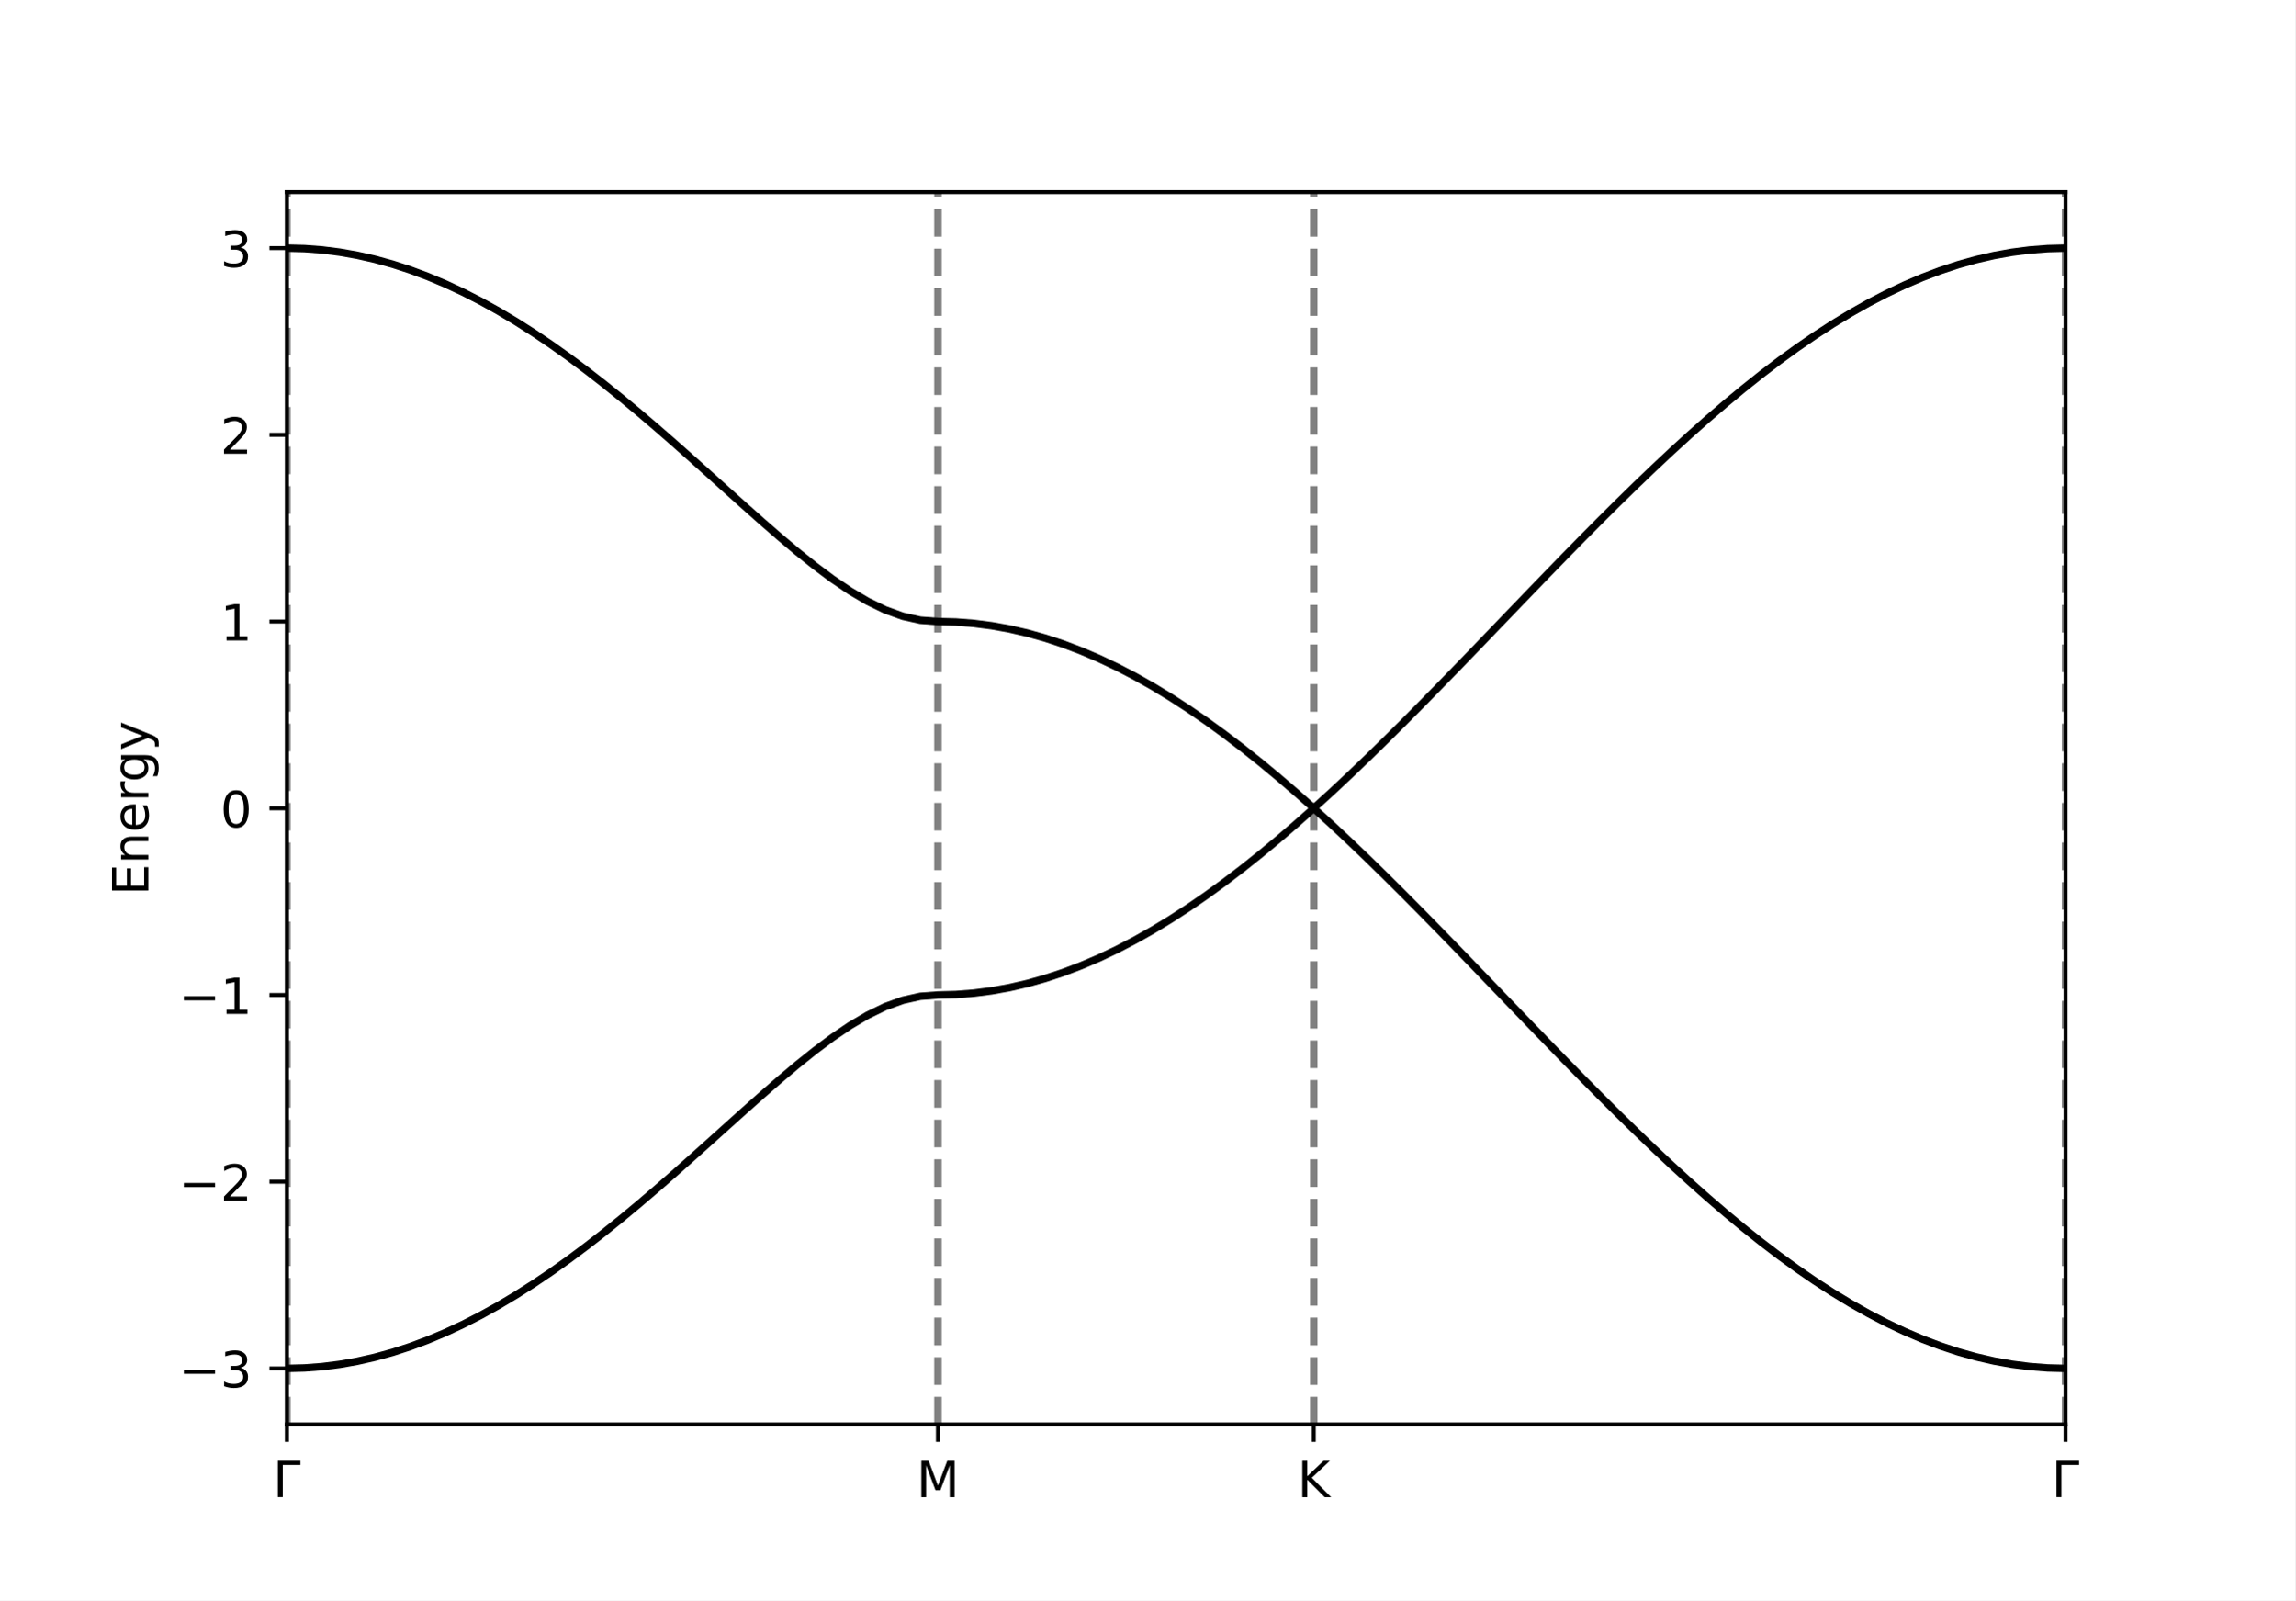
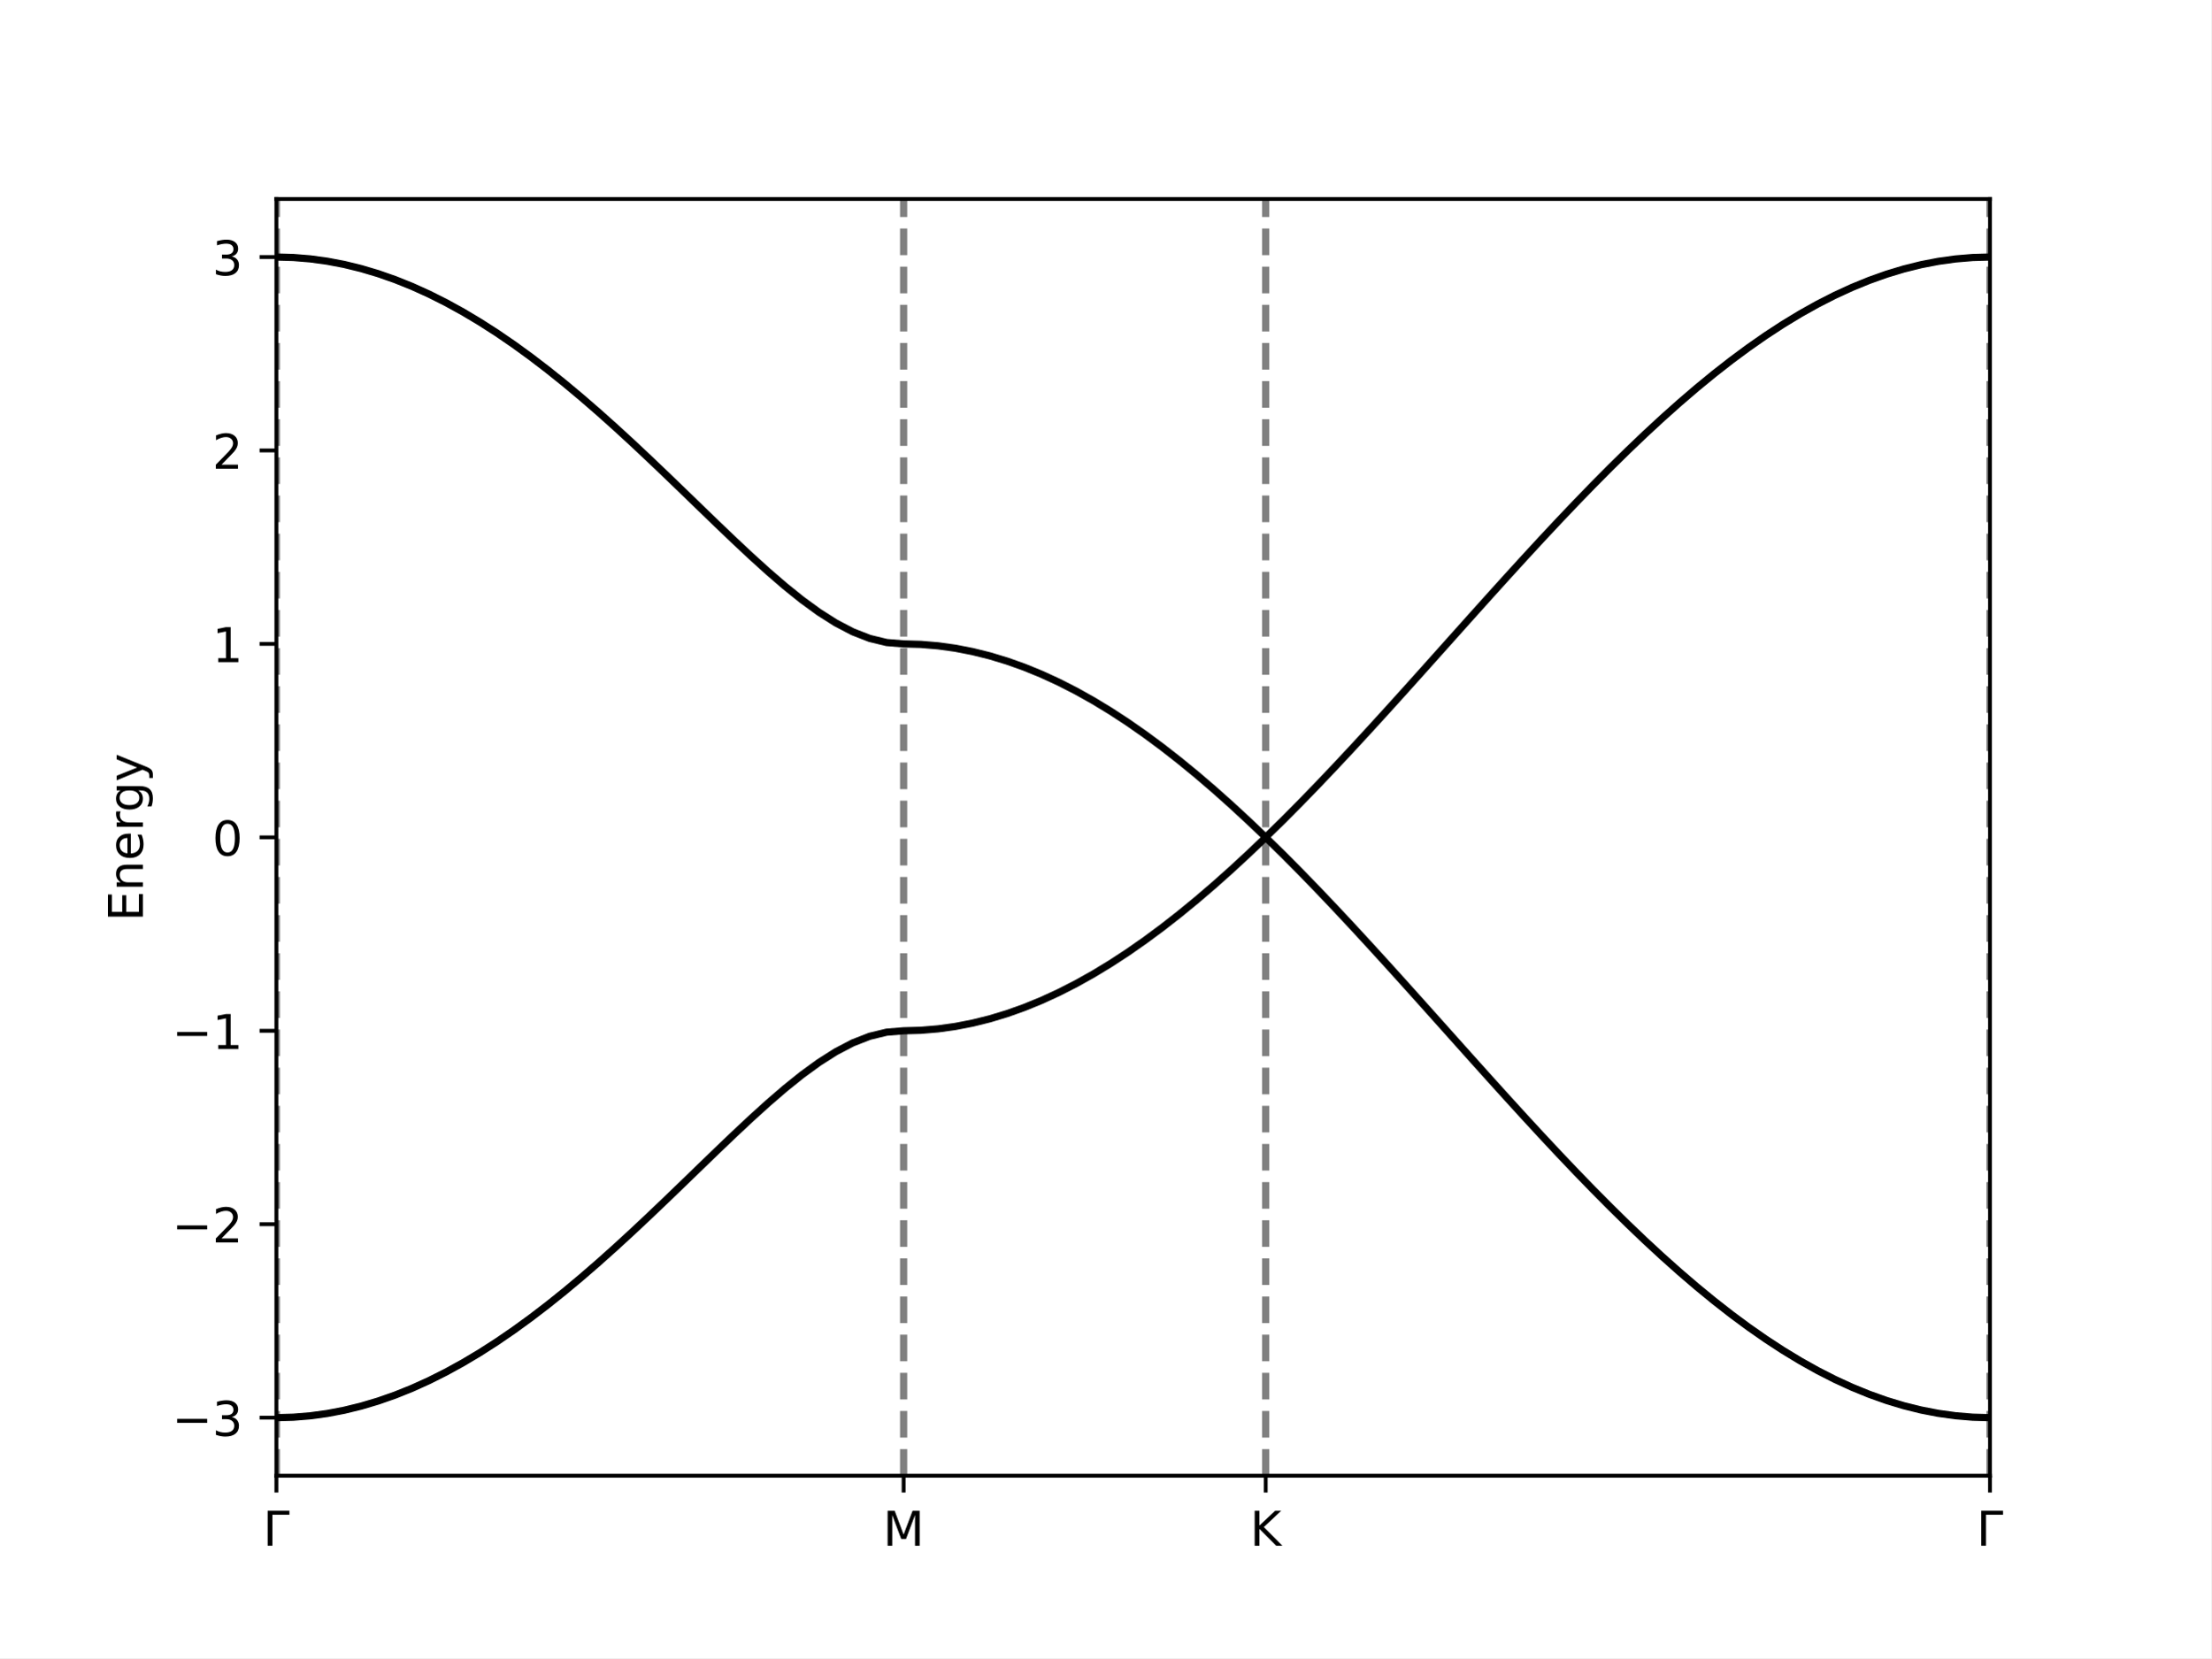
- <svg xmlns="http://www.w3.org/2000/svg" xmlns:xlink="http://www.w3.org/1999/xlink" width="460.8pt" height="321.36pt" viewBox="0 0 460.8 321.36" version="1.1">
+ <svg xmlns="http://www.w3.org/2000/svg" xmlns:xlink="http://www.w3.org/1999/xlink" width="460.8pt" height="345.6pt" viewBox="0 0 460.8 345.6" version="1.1">
  <defs>
    <style type="text/css">*{stroke-linejoin: round; stroke-linecap: butt}</style>
  </defs>
  <g id="figure_1">
    <g id="patch_1">
-       <path d="M 0 321.36  L 460.8 321.36  L 460.8 0  L 0 0  z " style="fill: #ffffff" />
+       <path d="M 0 345.6  L 460.8 345.6  L 460.8 0  L 0 0  z " style="fill: #ffffff" />
    </g>
    <g id="axes_1">
      <g id="patch_2">
-         <path d="M 57.6 286.01  L 414.72 286.01  L 414.72 38.563  L 57.6 38.563  z " style="fill: #ffffff" />
+         <path d="M 57.6 307.584  L 414.72 307.584  L 414.72 41.472  L 57.6 41.472  z " style="fill: #ffffff" />
      </g>
      <g id="matplotlib.axis_1">
        <g id="xtick_1">
          <g id="line2d_1">
            <defs>
-               <path id="m48750c238f" d="M 0 0  L 0 3.5  " style="stroke: #000000; stroke-width: 0.8" />
+               <path id="m3816dfeeac" d="M 0 0  L 0 3.5  " style="stroke: #000000; stroke-width: 0.8" />
            </defs>
            <g>
-               <use xlink:href="#m48750c238f" x="57.6" y="286.01" style="stroke: #000000; stroke-width: 0.8" />
+               <use xlink:href="#m3816dfeeac" x="57.6" y="307.584" style="stroke: #000000; stroke-width: 0.8" />
            </g>
          </g>
          <g id="text_1">
-             <g transform="translate(54.8 300.6088) scale(0.1 -0.1)">
+             <g transform="translate(54.8 322.1824)scale(0.1 -0.1)">
              <defs>
                <path id="DejaVuSans-393" d="M 628 0  L 628 4666  L 3531 4666  L 3531 4134  L 1259 4134  L 1259 0  L 628 0  z " transform="scale(0.015625)" />
              </defs>
              <use xlink:href="#DejaVuSans-393" transform="translate(0 0.09375)" />
            </g>
          </g>
        </g>
        <g id="xtick_2">
          <g id="line2d_2">
            <g>
-               <use xlink:href="#m48750c238f" x="188.315" y="286.01" style="stroke: #000000; stroke-width: 0.8" />
+               <use xlink:href="#m3816dfeeac" x="188.315" y="307.584" style="stroke: #000000; stroke-width: 0.8" />
            </g>
          </g>
          <g id="text_2">
-             <g transform="translate(184.0009 300.6088) scale(0.1 -0.1)">
+             <g transform="translate(184.0009 322.1824)scale(0.1 -0.1)">
              <defs>
                <path id="DejaVuSans-4d" d="M 628 4666  L 1569 4666  L 2759 1491  L 3956 4666  L 4897 4666  L 4897 0  L 4281 0  L 4281 4097  L 3078 897  L 2444 897  L 1241 4097  L 1241 0  L 628 0  L 628 4666  z " transform="scale(0.015625)" />
              </defs>
              <use xlink:href="#DejaVuSans-4d" />
            </g>
          </g>
        </g>
        <g id="xtick_3">
          <g id="line2d_3">
            <g>
-               <use xlink:href="#m48750c238f" x="263.776" y="286.01" style="stroke: #000000; stroke-width: 0.8" />
+               <use xlink:href="#m3816dfeeac" x="263.776" y="307.584" style="stroke: #000000; stroke-width: 0.8" />
            </g>
          </g>
          <g id="text_3">
-             <g transform="translate(260.4969 300.6088) scale(0.1 -0.1)">
+             <g transform="translate(260.4969 322.1824)scale(0.1 -0.1)">
              <defs>
                <path id="DejaVuSans-4b" d="M 628 4666  L 1259 4666  L 1259 2694  L 3353 4666  L 4166 4666  L 1850 2491  L 4331 0  L 3500 0  L 1259 2247  L 1259 0  L 628 0  L 628 4666  z " transform="scale(0.015625)" />
              </defs>
              <use xlink:href="#DejaVuSans-4b" />
            </g>
          </g>
        </g>
        <g id="xtick_4">
          <g id="line2d_4">
            <g>
-               <use xlink:href="#m48750c238f" x="414.72" y="286.01" style="stroke: #000000; stroke-width: 0.8" />
+               <use xlink:href="#m3816dfeeac" x="414.72" y="307.584" style="stroke: #000000; stroke-width: 0.8" />
            </g>
          </g>
          <g id="text_4">
-             <g transform="translate(411.92 300.6088) scale(0.1 -0.1)">
+             <g transform="translate(411.92 322.1824)scale(0.1 -0.1)">
              <use xlink:href="#DejaVuSans-393" transform="translate(0 0.09375)" />
            </g>
          </g>
        </g>
      </g>
      <g id="matplotlib.axis_2">
        <g id="ytick_1">
          <g id="line2d_5">
            <defs>
-               <path id="m2315dc7602" d="M 0 0  L -3.5 0  " style="stroke: #000000; stroke-width: 0.8" />
+               <path id="m36b3d17b05" d="M 0 0  L -3.5 0  " style="stroke: #000000; stroke-width: 0.8" />
            </defs>
            <g>
-               <use xlink:href="#m2315dc7602" x="57.6" y="274.763" style="stroke: #000000; stroke-width: 0.8" />
+               <use xlink:href="#m36b3d17b05" x="57.6" y="295.488" style="stroke: #000000; stroke-width: 0.8" />
            </g>
          </g>
          <g id="text_5">
-             <g transform="translate(35.85781 278.562) scale(0.1 -0.1)">
+             <g transform="translate(35.85781 299.2872)scale(0.1 -0.1)">
              <defs>
                <path id="DejaVuSans-2212" d="M 678 2272  L 4684 2272  L 4684 1741  L 678 1741  L 678 2272  z " transform="scale(0.015625)" />
                <path id="DejaVuSans-33" d="M 2597 2516  Q 3050 2419 3304 2112  Q 3559 1806 3559 1356  Q 3559 666 3084 287  Q 2609 -91 1734 -91  Q 1441 -91 1130 -33  Q 819 25 488 141  L 488 750  Q 750 597 1062 519  Q 1375 441 1716 441  Q 2309 441 2620 675  Q 2931 909 2931 1356  Q 2931 1769 2642 2001  Q 2353 2234 1838 2234  L 1294 2234  L 1294 2753  L 1863 2753  Q 2328 2753 2575 2939  Q 2822 3125 2822 3475  Q 2822 3834 2567 4026  Q 2313 4219 1838 4219  Q 1578 4219 1281 4162  Q 984 4106 628 3988  L 628 4550  Q 988 4650 1302 4700  Q 1616 4750 1894 4750  Q 2613 4750 3031 4423  Q 3450 4097 3450 3541  Q 3450 3153 3228 2886  Q 3006 2619 2597 2516  z " transform="scale(0.015625)" />
              </defs>
              <use xlink:href="#DejaVuSans-2212" />
              <use xlink:href="#DejaVuSans-33" x="83.789" />
            </g>
          </g>
        </g>
        <g id="ytick_2">
          <g id="line2d_6">
            <g>
-               <use xlink:href="#m2315dc7602" x="57.6" y="237.271" style="stroke: #000000; stroke-width: 0.8" />
+               <use xlink:href="#m36b3d17b05" x="57.6" y="255.168" style="stroke: #000000; stroke-width: 0.8" />
            </g>
          </g>
          <g id="text_6">
-             <g transform="translate(35.85781 241.07) scale(0.1 -0.1)">
+             <g transform="translate(35.85781 258.9672)scale(0.1 -0.1)">
              <defs>
                <path id="DejaVuSans-32" d="M 1228 531  L 3431 531  L 3431 0  L 469 0  L 469 531  Q 828 903 1448 1529  Q 2069 2156 2228 2338  Q 2531 2678 2651 2914  Q 2772 3150 2772 3378  Q 2772 3750 2511 3984  Q 2250 4219 1831 4219  Q 1534 4219 1204 4116  Q 875 4013 500 3803  L 500 4441  Q 881 4594 1212 4672  Q 1544 4750 1819 4750  Q 2544 4750 2975 4387  Q 3406 4025 3406 3419  Q 3406 3131 3298 2873  Q 3191 2616 2906 2266  Q 2828 2175 2409 1742  Q 1991 1309 1228 531  z " transform="scale(0.015625)" />
              </defs>
              <use xlink:href="#DejaVuSans-2212" />
              <use xlink:href="#DejaVuSans-32" x="83.789" />
            </g>
          </g>
        </g>
        <g id="ytick_3">
          <g id="line2d_7">
            <g>
-               <use xlink:href="#m2315dc7602" x="57.6" y="199.779" style="stroke: #000000; stroke-width: 0.8" />
+               <use xlink:href="#m36b3d17b05" x="57.6" y="214.848" style="stroke: #000000; stroke-width: 0.8" />
            </g>
          </g>
          <g id="text_7">
-             <g transform="translate(35.85781 203.578) scale(0.1 -0.1)">
+             <g transform="translate(35.85781 218.6472)scale(0.1 -0.1)">
              <defs>
                <path id="DejaVuSans-31" d="M 794 531  L 1825 531  L 1825 4091  L 703 3866  L 703 4441  L 1819 4666  L 2450 4666  L 2450 531  L 3481 531  L 3481 0  L 794 0  L 794 531  z " transform="scale(0.015625)" />
              </defs>
              <use xlink:href="#DejaVuSans-2212" />
              <use xlink:href="#DejaVuSans-31" x="83.789" />
            </g>
          </g>
        </g>
        <g id="ytick_4">
          <g id="line2d_8">
            <g>
-               <use xlink:href="#m2315dc7602" x="57.6" y="162.287" style="stroke: #000000; stroke-width: 0.8" />
+               <use xlink:href="#m36b3d17b05" x="57.6" y="174.528" style="stroke: #000000; stroke-width: 0.8" />
            </g>
          </g>
          <g id="text_8">
-             <g transform="translate(44.2375 166.086) scale(0.1 -0.1)">
+             <g transform="translate(44.2375 178.3272)scale(0.1 -0.1)">
              <defs>
                <path id="DejaVuSans-30" d="M 2034 4250  Q 1547 4250 1301 3770  Q 1056 3291 1056 2328  Q 1056 1369 1301 889  Q 1547 409 2034 409  Q 2525 409 2770 889  Q 3016 1369 3016 2328  Q 3016 3291 2770 3770  Q 2525 4250 2034 4250  z M 2034 4750  Q 2819 4750 3233 4129  Q 3647 3509 3647 2328  Q 3647 1150 3233 529  Q 2819 -91 2034 -91  Q 1250 -91 836 529  Q 422 1150 422 2328  Q 422 3509 836 4129  Q 1250 4750 2034 4750  z " transform="scale(0.015625)" />
              </defs>
              <use xlink:href="#DejaVuSans-30" />
            </g>
          </g>
        </g>
        <g id="ytick_5">
          <g id="line2d_9">
            <g>
-               <use xlink:href="#m2315dc7602" x="57.6" y="124.795" style="stroke: #000000; stroke-width: 0.8" />
+               <use xlink:href="#m36b3d17b05" x="57.6" y="134.208" style="stroke: #000000; stroke-width: 0.8" />
            </g>
          </g>
          <g id="text_9">
-             <g transform="translate(44.2375 128.594) scale(0.1 -0.1)">
+             <g transform="translate(44.2375 138.0072)scale(0.1 -0.1)">
              <use xlink:href="#DejaVuSans-31" />
            </g>
          </g>
        </g>
        <g id="ytick_6">
          <g id="line2d_10">
            <g>
-               <use xlink:href="#m2315dc7602" x="57.6" y="87.303" style="stroke: #000000; stroke-width: 0.8" />
+               <use xlink:href="#m36b3d17b05" x="57.6" y="93.888" style="stroke: #000000; stroke-width: 0.8" />
            </g>
          </g>
          <g id="text_10">
-             <g transform="translate(44.2375 91.10202) scale(0.1 -0.1)">
+             <g transform="translate(44.2375 97.68722)scale(0.1 -0.1)">
              <use xlink:href="#DejaVuSans-32" />
            </g>
          </g>
        </g>
        <g id="ytick_7">
          <g id="line2d_11">
            <g>
-               <use xlink:href="#m2315dc7602" x="57.6" y="49.811" style="stroke: #000000; stroke-width: 0.8" />
+               <use xlink:href="#m36b3d17b05" x="57.6" y="53.568" style="stroke: #000000; stroke-width: 0.8" />
            </g>
          </g>
          <g id="text_11">
-             <g transform="translate(44.2375 53.61002) scale(0.1 -0.1)">
+             <g transform="translate(44.2375 57.36722)scale(0.1 -0.1)">
              <use xlink:href="#DejaVuSans-33" />
            </g>
          </g>
        </g>
        <g id="text_12">
-           <g transform="translate(29.77812 179.793) rotate(-90) scale(0.1 -0.1)">
+           <g transform="translate(29.77812 192.0342)rotate(-90)scale(0.1 -0.1)">
            <defs>
              <path id="DejaVuSans-45" d="M 628 4666  L 3578 4666  L 3578 4134  L 1259 4134  L 1259 2753  L 3481 2753  L 3481 2222  L 1259 2222  L 1259 531  L 3634 531  L 3634 0  L 628 0  L 628 4666  z " transform="scale(0.015625)" />
              <path id="DejaVuSans-6e" d="M 3513 2113  L 3513 0  L 2938 0  L 2938 2094  Q 2938 2591 2744 2837  Q 2550 3084 2163 3084  Q 1697 3084 1428 2787  Q 1159 2491 1159 1978  L 1159 0  L 581 0  L 581 3500  L 1159 3500  L 1159 2956  Q 1366 3272 1645 3428  Q 1925 3584 2291 3584  Q 2894 3584 3203 3211  Q 3513 2838 3513 2113  z " transform="scale(0.015625)" />
              <path id="DejaVuSans-65" d="M 3597 1894  L 3597 1613  L 953 1613  Q 991 1019 1311 708  Q 1631 397 2203 397  Q 2534 397 2845 478  Q 3156 559 3463 722  L 3463 178  Q 3153 47 2828 -22  Q 2503 -91 2169 -91  Q 1331 -91 842 396  Q 353 884 353 1716  Q 353 2575 817 3079  Q 1281 3584 2069 3584  Q 2775 3584 3186 3129  Q 3597 2675 3597 1894  z M 3022 2063  Q 3016 2534 2758 2815  Q 2500 3097 2075 3097  Q 1594 3097 1305 2825  Q 1016 2553 972 2059  L 3022 2063  z " transform="scale(0.015625)" />
              <path id="DejaVuSans-72" d="M 2631 2963  Q 2534 3019 2420 3045  Q 2306 3072 2169 3072  Q 1681 3072 1420 2755  Q 1159 2438 1159 1844  L 1159 0  L 581 0  L 581 3500  L 1159 3500  L 1159 2956  Q 1341 3275 1631 3429  Q 1922 3584 2338 3584  Q 2397 3584 2469 3576  Q 2541 3569 2628 3553  L 2631 2963  z " transform="scale(0.015625)" />
              <path id="DejaVuSans-67" d="M 2906 1791  Q 2906 2416 2648 2759  Q 2391 3103 1925 3103  Q 1463 3103 1205 2759  Q 947 2416 947 1791  Q 947 1169 1205 825  Q 1463 481 1925 481  Q 2391 481 2648 825  Q 2906 1169 2906 1791  z M 3481 434  Q 3481 -459 3084 -895  Q 2688 -1331 1869 -1331  Q 1566 -1331 1297 -1286  Q 1028 -1241 775 -1147  L 775 -588  Q 1028 -725 1275 -790  Q 1522 -856 1778 -856  Q 2344 -856 2625 -561  Q 2906 -266 2906 331  L 2906 616  Q 2728 306 2450 153  Q 2172 0 1784 0  Q 1141 0 747 490  Q 353 981 353 1791  Q 353 2603 747 3093  Q 1141 3584 1784 3584  Q 2172 3584 2450 3431  Q 2728 3278 2906 2969  L 2906 3500  L 3481 3500  L 3481 434  z " transform="scale(0.015625)" />
              <path id="DejaVuSans-79" d="M 2059 -325  Q 1816 -950 1584 -1140  Q 1353 -1331 966 -1331  L 506 -1331  L 506 -850  L 844 -850  Q 1081 -850 1212 -737  Q 1344 -625 1503 -206  L 1606 56  L 191 3500  L 800 3500  L 1894 763  L 2988 3500  L 3597 3500  L 2059 -325  z " transform="scale(0.015625)" />
            </defs>
            <use xlink:href="#DejaVuSans-45" />
            <use xlink:href="#DejaVuSans-6e" x="63.184" />
            <use xlink:href="#DejaVuSans-65" x="126.562" />
            <use xlink:href="#DejaVuSans-72" x="188.086" />
            <use xlink:href="#DejaVuSans-67" x="227.449" />
            <use xlink:href="#DejaVuSans-79" x="290.926" />
          </g>
        </g>
      </g>
      <g id="line2d_12">
-         <path d="M 57.6 286.01  L 57.6 38.563  " clip-path="url(#pfc7075f45a)" style="fill: none; stroke-dasharray: 5.55,2.4; stroke-dashoffset: 0; stroke: #808080; stroke-width: 1.5" />
+         <path d="M 57.6 307.584  L 57.6 41.472  " clip-path="url(#p24aecee875)" style="fill: none; stroke-dasharray: 5.55,2.4; stroke-dashoffset: 0; stroke: #808080; stroke-width: 1.5" />
      </g>
      <g id="line2d_13">
-         <path d="M 188.315 286.01  L 188.315 38.563  " clip-path="url(#pfc7075f45a)" style="fill: none; stroke-dasharray: 5.55,2.4; stroke-dashoffset: 0; stroke: #808080; stroke-width: 1.5" />
+         <path d="M 188.315 307.584  L 188.315 41.472  " clip-path="url(#p24aecee875)" style="fill: none; stroke-dasharray: 5.55,2.4; stroke-dashoffset: 0; stroke: #808080; stroke-width: 1.5" />
      </g>
      <g id="line2d_14">
-         <path d="M 263.776 286.01  L 263.776 38.563  " clip-path="url(#pfc7075f45a)" style="fill: none; stroke-dasharray: 5.55,2.4; stroke-dashoffset: 0; stroke: #808080; stroke-width: 1.5" />
+         <path d="M 263.776 307.584  L 263.776 41.472  " clip-path="url(#p24aecee875)" style="fill: none; stroke-dasharray: 5.55,2.4; stroke-dashoffset: 0; stroke: #808080; stroke-width: 1.5" />
      </g>
      <g id="line2d_15">
-         <path d="M 414.72 286.01  L 414.72 38.563  " clip-path="url(#pfc7075f45a)" style="fill: none; stroke-dasharray: 5.55,2.4; stroke-dashoffset: 0; stroke: #808080; stroke-width: 1.5" />
+         <path d="M 414.72 307.584  L 414.72 41.472  " clip-path="url(#p24aecee875)" style="fill: none; stroke-dasharray: 5.55,2.4; stroke-dashoffset: 0; stroke: #808080; stroke-width: 1.5" />
      </g>
      <g id="line2d_16">
-         <path d="M 57.6 274.763  L 61.133 274.673  L 64.666 274.403  L 68.199 273.953  L 71.731 273.326  L 75.264 272.522  L 78.797 271.543  L 82.33 270.392  L 85.863 269.071  L 89.396 267.584  L 92.928 265.935  L 96.461 264.128  L 99.994 262.168  L 103.527 260.06  L 107.06 257.81  L 110.593 255.425  L 114.125 252.911  L 117.658 250.278  L 121.191 247.533  L 124.724 244.686  L 128.257 241.748  L 131.79 238.731  L 135.322 235.648  L 138.855 232.514  L 142.388 229.346  L 145.921 226.164  L 149.454 222.99  L 152.987 219.85  L 156.519 216.775  L 160.052 213.801  L 163.585 210.968  L 167.118 208.326  L 170.651 205.931  L 174.184 203.842  L 177.716 202.125  L 181.249 200.842  L 184.782 200.048  L 188.315 199.779  L 191.908 199.686  L 195.502 199.406  L 199.095 198.941  L 202.688 198.292  L 206.282 197.461  L 209.875 196.448  L 213.469 195.258  L 217.062 193.892  L 220.655 192.355  L 224.249 190.649  L 227.842 188.78  L 231.435 186.752  L 235.029 184.57  L 238.622 182.239  L 242.216 179.766  L 245.809 177.156  L 249.402 174.415  L 252.996 171.552  L 256.589 168.572  L 260.182 165.483  L 263.776 162.3  L 267.37 165.563  L 270.964 168.932  L 274.558 172.377  L 278.151 175.891  L 281.745 179.463  L 285.339 183.087  L 288.933 186.752  L 292.527 190.449  L 296.121 194.169  L 299.715 197.903  L 303.309 201.642  L 306.903 205.377  L 310.497 209.097  L 314.091 212.794  L 317.684 216.459  L 321.278 220.083  L 324.872 223.656  L 328.466 227.169  L 332.06 230.615  L 335.654 233.984  L 339.248 237.267  L 342.842 240.458  L 346.436 243.547  L 350.03 246.528  L 353.624 249.392  L 357.217 252.133  L 360.811 254.744  L 364.405 257.218  L 367.999 259.55  L 371.593 261.732  L 375.187 263.761  L 378.781 265.63  L 382.375 267.336  L 385.969 268.874  L 389.563 270.24  L 393.157 271.431  L 396.75 272.444  L 400.344 273.276  L 403.938 273.925  L 407.532 274.39  L 411.126 274.67  L 414.72 274.763  " clip-path="url(#pfc7075f45a)" style="fill: none; stroke: #000000; stroke-width: 1.5; stroke-linecap: square" />
+         <path d="M 57.6 295.488  L 61.133 295.391  L 64.666 295.101  L 68.199 294.618  L 71.731 293.943  L 75.264 293.078  L 78.797 292.025  L 82.33 290.787  L 85.863 289.367  L 89.396 287.768  L 92.928 285.994  L 96.461 284.051  L 99.994 281.943  L 103.527 279.676  L 107.06 277.256  L 110.593 274.691  L 114.125 271.988  L 117.658 269.156  L 121.191 266.204  L 124.724 263.142  L 128.257 259.983  L 131.79 256.738  L 135.322 253.422  L 138.855 250.052  L 142.388 246.645  L 145.921 243.223  L 149.454 239.81  L 152.987 236.433  L 156.519 233.126  L 160.052 229.927  L 163.585 226.881  L 167.118 224.04  L 170.651 221.464  L 174.184 219.218  L 177.716 217.371  L 181.249 215.992  L 184.782 215.137  L 188.315 214.848  L 191.908 214.748  L 195.502 214.447  L 199.095 213.947  L 202.688 213.249  L 206.282 212.355  L 209.875 211.266  L 213.469 209.986  L 217.062 208.517  L 220.655 206.864  L 224.249 205.03  L 227.842 203.02  L 231.435 200.839  L 235.029 198.492  L 238.622 195.985  L 242.216 193.325  L 245.809 190.518  L 249.402 187.571  L 252.996 184.492  L 256.589 181.287  L 260.182 177.966  L 263.776 174.543  L 267.37 178.052  L 270.964 181.674  L 274.558 185.38  L 278.151 189.158  L 281.745 193  L 285.339 196.897  L 288.933 200.838  L 292.527 204.814  L 296.121 208.815  L 299.715 212.831  L 303.309 216.852  L 306.903 220.868  L 310.497 224.869  L 314.091 228.845  L 317.684 232.787  L 321.278 236.684  L 324.872 240.526  L 328.466 244.305  L 332.06 248.01  L 335.654 251.633  L 339.248 255.164  L 342.842 258.596  L 346.436 261.918  L 350.03 265.123  L 353.624 268.204  L 357.217 271.152  L 360.811 273.959  L 364.405 276.62  L 367.999 279.127  L 371.593 281.475  L 375.187 283.656  L 378.781 285.667  L 382.375 287.501  L 385.969 289.155  L 389.563 290.624  L 393.157 291.905  L 396.75 292.994  L 400.344 293.889  L 403.938 294.587  L 407.532 295.087  L 411.126 295.388  L 414.72 295.488  " clip-path="url(#p24aecee875)" style="fill: none; stroke: #000000; stroke-width: 1.5; stroke-linecap: square" />
      </g>
      <g id="line2d_17">
-         <path d="M 57.6 49.811  L 61.133 49.901  L 64.666 50.171  L 68.199 50.62  L 71.731 51.248  L 75.264 52.052  L 78.797 53.031  L 82.33 54.182  L 85.863 55.503  L 89.396 56.99  L 92.928 58.639  L 96.461 60.446  L 99.994 62.406  L 103.527 64.514  L 107.06 66.764  L 110.593 69.149  L 114.125 71.662  L 117.658 74.296  L 121.191 77.041  L 124.724 79.888  L 128.257 82.826  L 131.79 85.843  L 135.322 88.926  L 138.855 92.06  L 142.388 95.228  L 145.921 98.41  L 149.454 101.584  L 152.987 104.723  L 156.519 107.798  L 160.052 110.773  L 163.585 113.605  L 167.118 116.247  L 170.651 118.643  L 174.184 120.732  L 177.716 122.449  L 181.249 123.731  L 184.782 124.526  L 188.315 124.795  L 191.908 124.888  L 195.502 125.167  L 199.095 125.632  L 202.688 126.281  L 206.282 127.113  L 209.875 128.125  L 213.469 129.316  L 217.062 130.682  L 220.655 132.219  L 224.249 133.924  L 227.842 135.793  L 231.435 137.822  L 235.029 140.004  L 238.622 142.334  L 242.216 144.808  L 245.809 147.418  L 249.402 150.158  L 252.996 153.022  L 256.589 156.002  L 260.182 159.09  L 263.776 162.273  L 267.37 159.01  L 270.964 155.642  L 274.558 152.196  L 278.151 148.683  L 281.745 145.11  L 285.339 141.487  L 288.933 137.822  L 292.527 134.125  L 296.121 130.405  L 299.715 126.67  L 303.309 122.931  L 306.903 119.197  L 310.497 115.476  L 314.091 111.779  L 317.684 108.114  L 321.278 104.491  L 324.872 100.918  L 328.466 97.404  L 332.06 93.959  L 335.654 90.59  L 339.248 87.306  L 342.842 84.116  L 346.436 81.026  L 350.03 78.046  L 353.624 75.181  L 357.217 72.44  L 360.811 69.83  L 364.405 67.355  L 367.999 65.024  L 371.593 62.841  L 375.187 60.813  L 378.781 58.943  L 382.375 57.237  L 385.969 55.699  L 389.563 54.333  L 393.157 53.142  L 396.75 52.13  L 400.344 51.298  L 403.938 50.648  L 407.532 50.183  L 411.126 49.904  L 414.72 49.811  " clip-path="url(#pfc7075f45a)" style="fill: none; stroke: #000000; stroke-width: 1.5; stroke-linecap: square" />
+         <path d="M 57.6 53.568  L 61.133 53.665  L 64.666 53.955  L 68.199 54.438  L 71.731 55.113  L 75.264 55.978  L 78.797 57.031  L 82.33 58.269  L 85.863 59.689  L 89.396 61.288  L 92.928 63.062  L 96.461 65.005  L 99.994 67.113  L 103.527 69.38  L 107.06 71.8  L 110.593 74.365  L 114.125 77.068  L 117.658 79.9  L 121.191 82.852  L 124.724 85.914  L 128.257 89.073  L 131.79 92.318  L 135.322 95.634  L 138.855 99.004  L 142.388 102.411  L 145.921 105.833  L 149.454 109.246  L 152.987 112.623  L 156.519 115.93  L 160.052 119.129  L 163.585 122.175  L 167.118 125.016  L 170.651 127.592  L 174.184 129.838  L 177.716 131.685  L 181.249 133.064  L 184.782 133.919  L 188.315 134.208  L 191.908 134.308  L 195.502 134.609  L 199.095 135.109  L 202.688 135.807  L 206.282 136.701  L 209.875 137.79  L 213.469 139.07  L 217.062 140.539  L 220.655 142.192  L 224.249 144.026  L 227.842 146.036  L 231.435 148.217  L 235.029 150.564  L 238.622 153.071  L 242.216 155.731  L 245.809 158.538  L 249.402 161.485  L 252.996 164.564  L 256.589 167.769  L 260.182 171.09  L 263.776 174.513  L 267.37 171.004  L 270.964 167.382  L 274.558 163.676  L 278.151 159.898  L 281.745 156.056  L 285.339 152.159  L 288.933 148.218  L 292.527 144.242  L 296.121 140.241  L 299.715 136.225  L 303.309 132.204  L 306.903 128.188  L 310.497 124.187  L 314.091 120.211  L 317.684 116.269  L 321.278 112.372  L 324.872 108.53  L 328.466 104.751  L 332.06 101.046  L 335.654 97.423  L 339.248 93.892  L 342.842 90.46  L 346.436 87.138  L 350.03 83.933  L 353.624 80.852  L 357.217 77.904  L 360.811 75.097  L 364.405 72.436  L 367.999 69.929  L 371.593 67.581  L 375.187 65.4  L 378.781 63.389  L 382.375 61.555  L 385.969 59.901  L 389.563 58.432  L 393.157 57.151  L 396.75 56.062  L 400.344 55.167  L 403.938 54.469  L 407.532 53.969  L 411.126 53.668  L 414.72 53.568  " clip-path="url(#p24aecee875)" style="fill: none; stroke: #000000; stroke-width: 1.5; stroke-linecap: square" />
      </g>
      <g id="patch_3">
-         <path d="M 57.6 286.01  L 57.6 38.563  " style="fill: none; stroke: #000000; stroke-width: 0.8; stroke-linejoin: miter; stroke-linecap: square" />
+         <path d="M 57.6 307.584  L 57.6 41.472  " style="fill: none; stroke: #000000; stroke-width: 0.8; stroke-linejoin: miter; stroke-linecap: square" />
      </g>
      <g id="patch_4">
-         <path d="M 414.72 286.01  L 414.72 38.563  " style="fill: none; stroke: #000000; stroke-width: 0.8; stroke-linejoin: miter; stroke-linecap: square" />
+         <path d="M 414.72 307.584  L 414.72 41.472  " style="fill: none; stroke: #000000; stroke-width: 0.8; stroke-linejoin: miter; stroke-linecap: square" />
      </g>
      <g id="patch_5">
-         <path d="M 57.6 286.01  L 414.72 286.01  " style="fill: none; stroke: #000000; stroke-width: 0.8; stroke-linejoin: miter; stroke-linecap: square" />
+         <path d="M 57.6 307.584  L 414.72 307.584  " style="fill: none; stroke: #000000; stroke-width: 0.8; stroke-linejoin: miter; stroke-linecap: square" />
      </g>
      <g id="patch_6">
-         <path d="M 57.6 38.563  L 414.72 38.563  " style="fill: none; stroke: #000000; stroke-width: 0.8; stroke-linejoin: miter; stroke-linecap: square" />
+         <path d="M 57.6 41.472  L 414.72 41.472  " style="fill: none; stroke: #000000; stroke-width: 0.8; stroke-linejoin: miter; stroke-linecap: square" />
      </g>
    </g>
  </g>
  <defs>
-     <clipPath id="pfc7075f45a">
-       <rect x="57.6" y="38.563" width="357.12" height="247.447" />
+     <clipPath id="p24aecee875">
+       <rect x="57.6" y="41.472" width="357.12" height="266.112" />
    </clipPath>
  </defs>
</svg>
